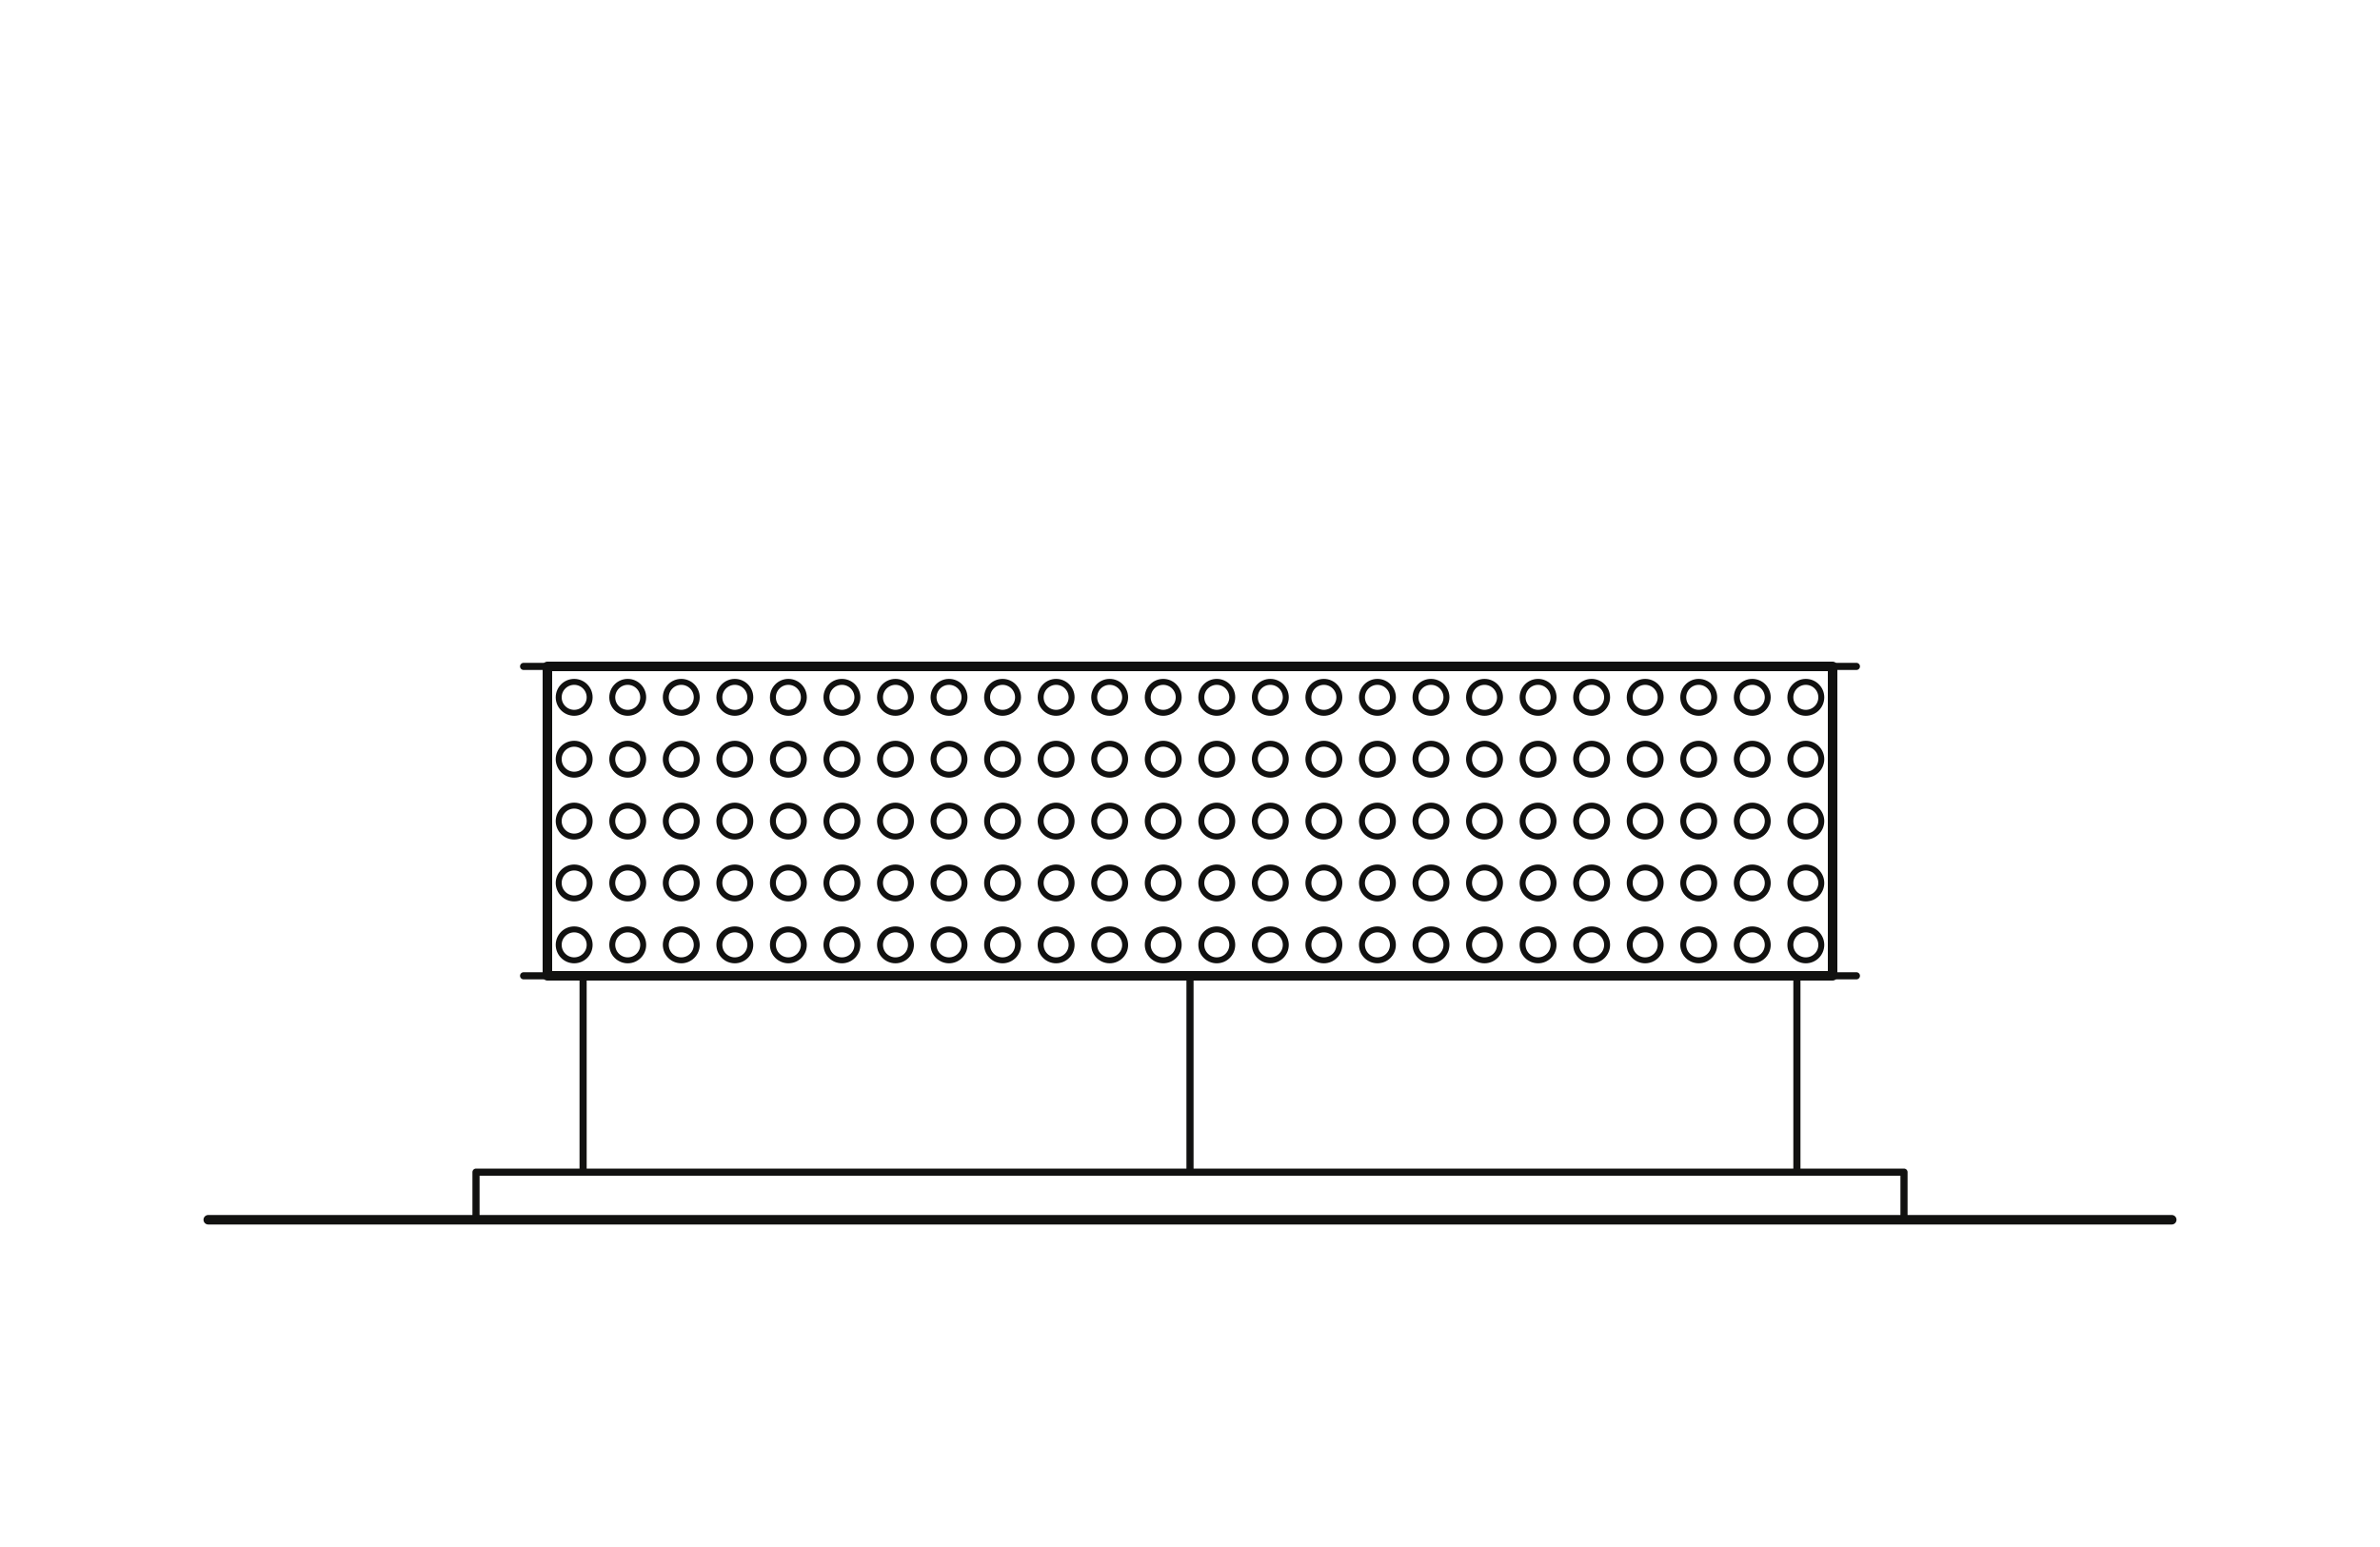
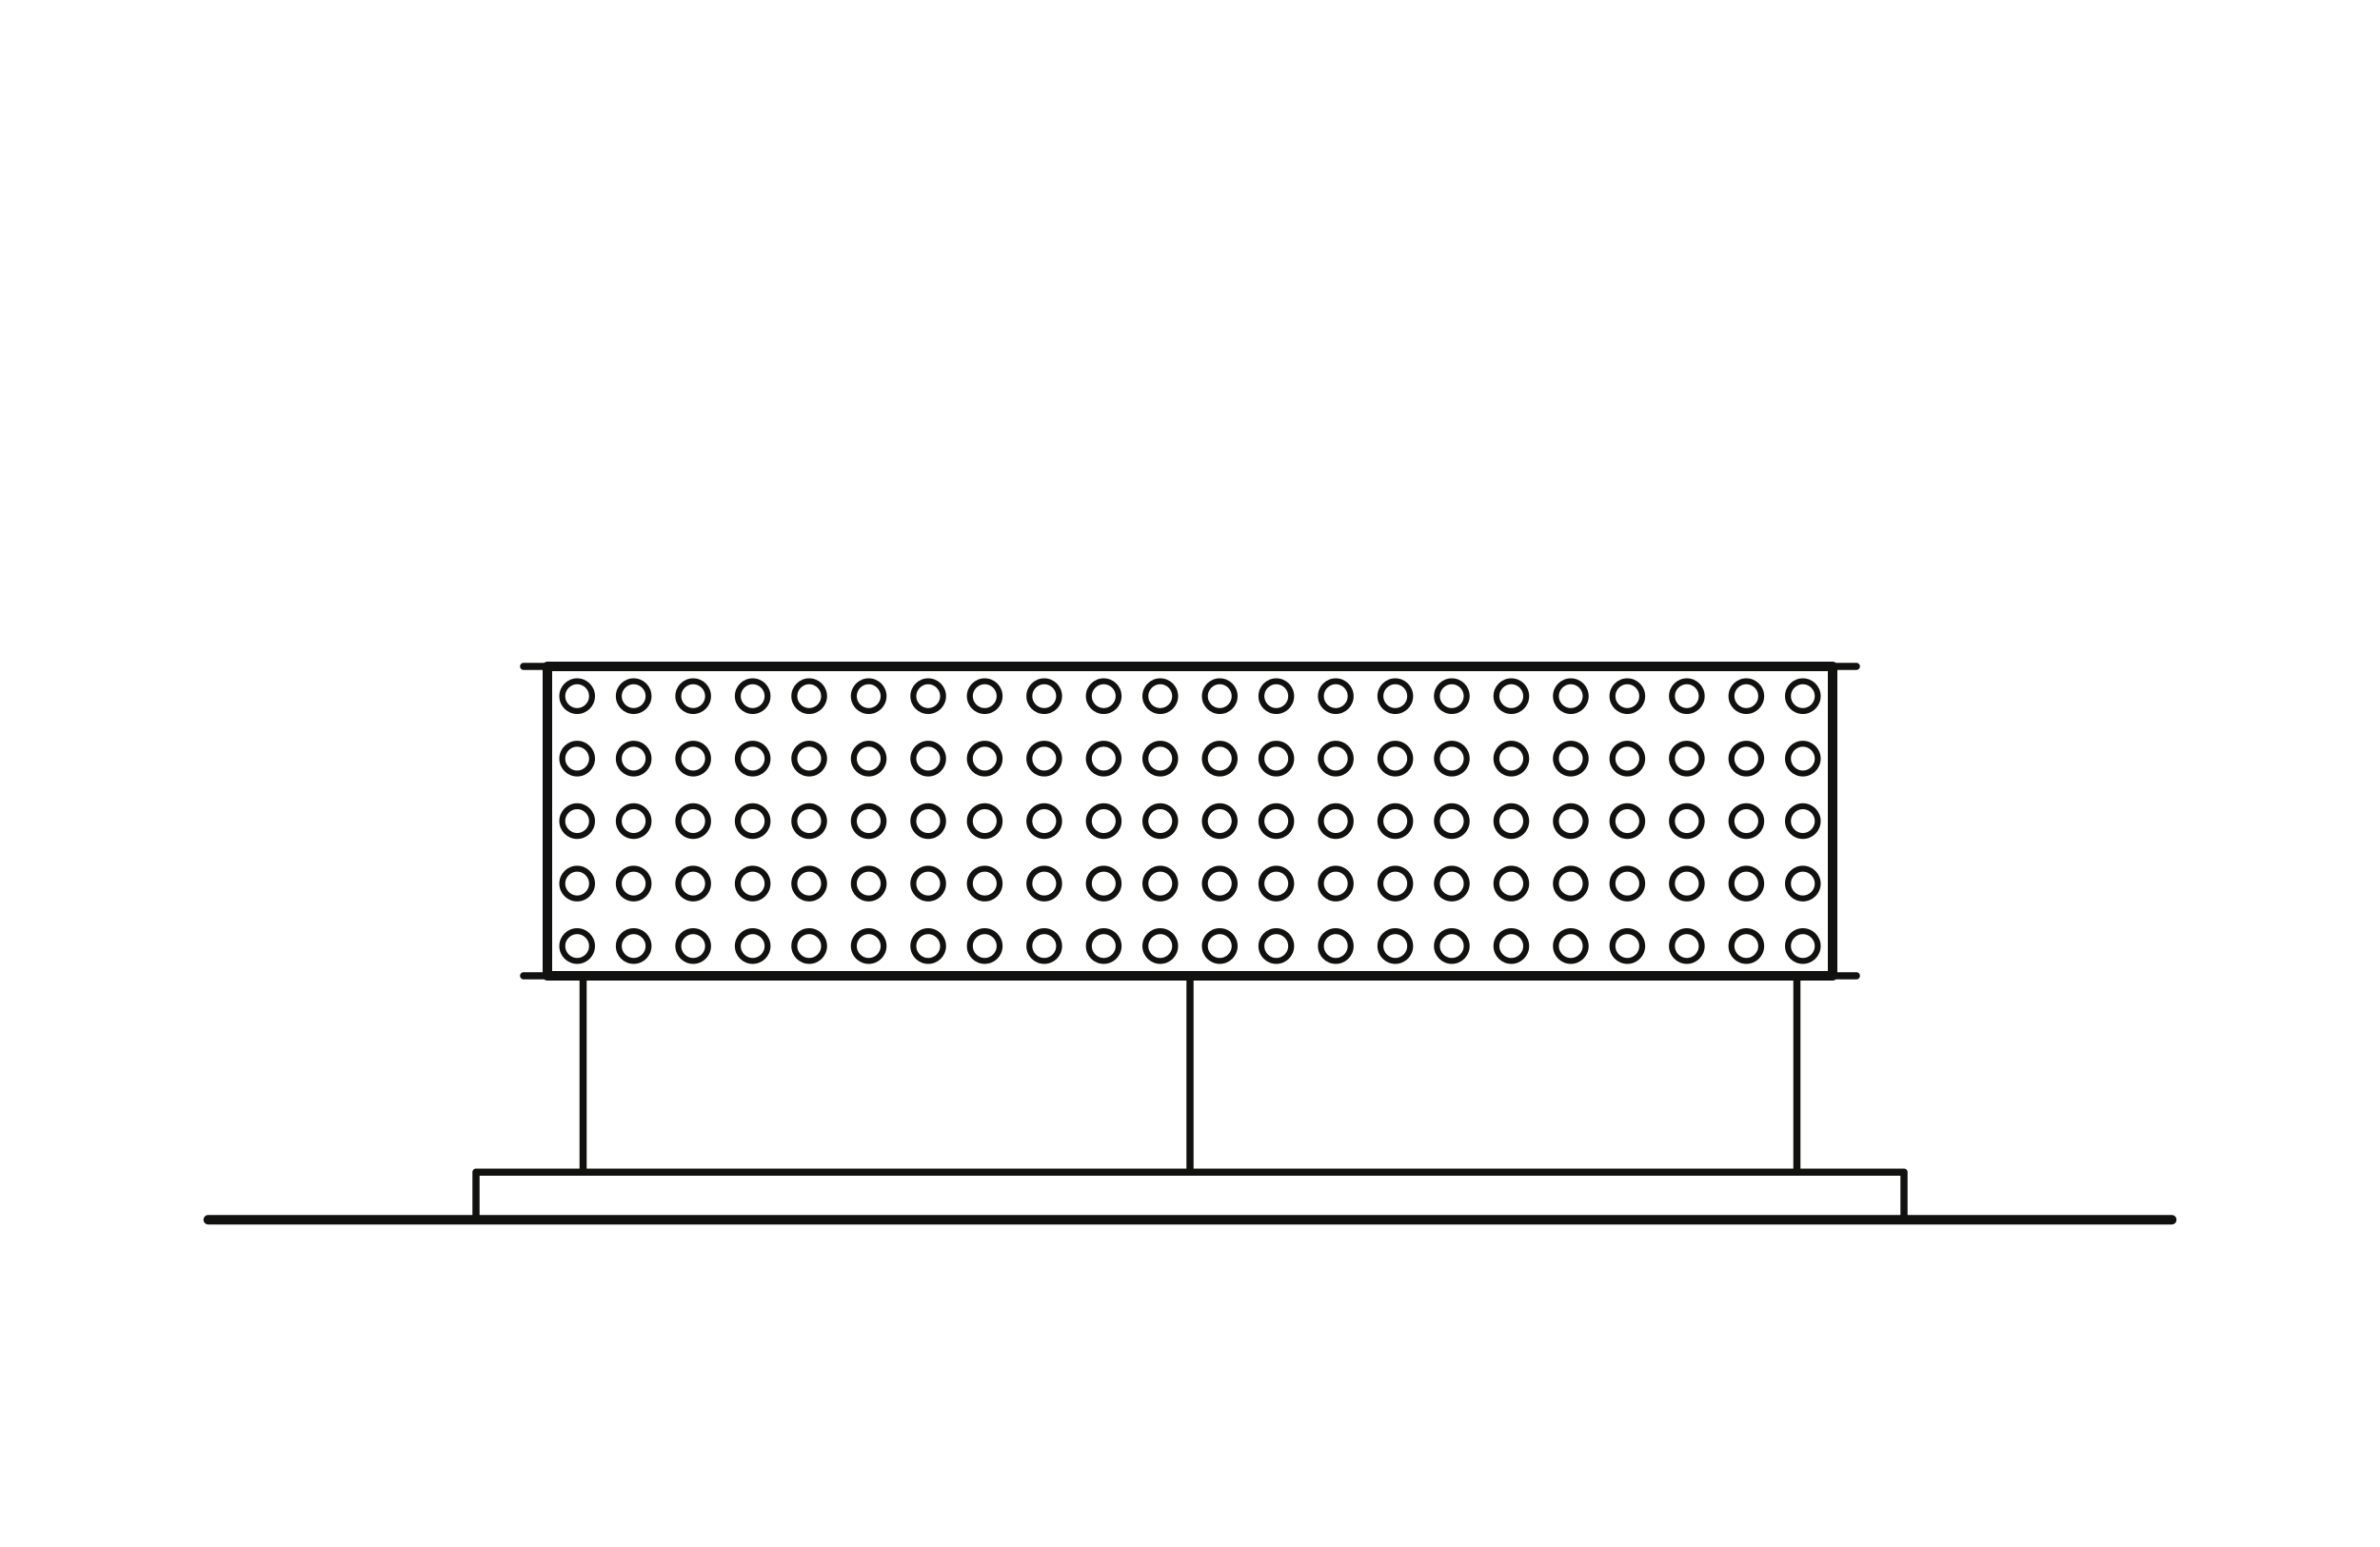
<svg xmlns="http://www.w3.org/2000/svg" viewBox="0 0 400 260" width="400" height="260">
  <rect width="400" height="260" fill="#fff" />
  <g fill="none" stroke="#111110" stroke-linecap="round" stroke-linejoin="round">
    <path d="M35 205 H365" stroke-width="1.6" />
    <path d="M92 112 H308 V164 H92 Z" stroke-width="1.6" />
    <path d="M88 112 H312 M88 164 H312" stroke-width="1.2" />
    <path d="M80 205 V197 H320 V205" stroke-width="1.2" />
    <path d="M98 164 V197 M200 164 V197 M302 164 V197" stroke-width="1.2" />
-     <path d="M93.9 117.2a2.6 2.6 0 1 0 5.2 0a2.6 2.6 0 1 0 -5.2 0M102.9 117.2a2.6 2.6 0 1 0 5.2 0a2.6 2.6 0 1 0 -5.2 0M111.9 117.2a2.6 2.6 0 1 0 5.2 0a2.6 2.6 0 1 0 -5.2 0M120.9 117.2a2.6 2.6 0 1 0 5.2 0a2.6 2.6 0 1 0 -5.2 0M129.9 117.2a2.6 2.6 0 1 0 5.2 0a2.6 2.6 0 1 0 -5.2 0M138.9 117.2a2.6 2.6 0 1 0 5.2 0a2.6 2.6 0 1 0 -5.2 0M147.9 117.2a2.6 2.6 0 1 0 5.2 0a2.6 2.6 0 1 0 -5.2 0M156.9 117.2a2.6 2.6 0 1 0 5.2 0a2.6 2.6 0 1 0 -5.2 0M165.9 117.2a2.6 2.6 0 1 0 5.2 0a2.6 2.6 0 1 0 -5.2 0M174.9 117.2a2.6 2.6 0 1 0 5.2 0a2.6 2.6 0 1 0 -5.2 0M183.9 117.2a2.6 2.6 0 1 0 5.2 0a2.6 2.6 0 1 0 -5.2 0M192.9 117.2a2.6 2.6 0 1 0 5.2 0a2.6 2.6 0 1 0 -5.2 0M201.9 117.2a2.6 2.6 0 1 0 5.2 0a2.6 2.6 0 1 0 -5.2 0M210.9 117.2a2.6 2.6 0 1 0 5.2 0a2.6 2.6 0 1 0 -5.2 0M219.9 117.2a2.6 2.6 0 1 0 5.2 0a2.6 2.6 0 1 0 -5.2 0M228.9 117.2a2.6 2.6 0 1 0 5.2 0a2.6 2.6 0 1 0 -5.2 0M237.9 117.2a2.6 2.6 0 1 0 5.2 0a2.6 2.6 0 1 0 -5.2 0M246.9 117.2a2.6 2.6 0 1 0 5.2 0a2.6 2.6 0 1 0 -5.2 0M255.9 117.2a2.6 2.6 0 1 0 5.2 0a2.6 2.6 0 1 0 -5.2 0M264.9 117.2a2.6 2.6 0 1 0 5.2 0a2.6 2.6 0 1 0 -5.2 0M273.9 117.2a2.6 2.6 0 1 0 5.2 0a2.6 2.6 0 1 0 -5.2 0M282.9 117.2a2.6 2.6 0 1 0 5.2 0a2.6 2.6 0 1 0 -5.2 0M291.9 117.2a2.6 2.6 0 1 0 5.2 0a2.6 2.6 0 1 0 -5.2 0M300.9 117.2a2.6 2.6 0 1 0 5.2 0a2.6 2.6 0 1 0 -5.2 0M93.9 127.6a2.6 2.6 0 1 0 5.2 0a2.6 2.6 0 1 0 -5.2 0M102.9 127.6a2.6 2.6 0 1 0 5.2 0a2.6 2.6 0 1 0 -5.2 0M111.9 127.6a2.6 2.6 0 1 0 5.2 0a2.6 2.6 0 1 0 -5.2 0M120.9 127.6a2.6 2.6 0 1 0 5.2 0a2.6 2.6 0 1 0 -5.2 0M129.9 127.6a2.6 2.6 0 1 0 5.2 0a2.6 2.6 0 1 0 -5.2 0M138.9 127.6a2.6 2.6 0 1 0 5.2 0a2.6 2.6 0 1 0 -5.2 0M147.9 127.6a2.6 2.6 0 1 0 5.2 0a2.6 2.6 0 1 0 -5.2 0M156.9 127.6a2.6 2.6 0 1 0 5.2 0a2.6 2.6 0 1 0 -5.2 0M165.9 127.6a2.6 2.6 0 1 0 5.2 0a2.6 2.6 0 1 0 -5.2 0M174.9 127.6a2.6 2.6 0 1 0 5.2 0a2.6 2.6 0 1 0 -5.2 0M183.9 127.6a2.6 2.6 0 1 0 5.2 0a2.6 2.6 0 1 0 -5.2 0M192.9 127.6a2.6 2.6 0 1 0 5.2 0a2.6 2.6 0 1 0 -5.2 0M201.9 127.6a2.6 2.6 0 1 0 5.2 0a2.6 2.6 0 1 0 -5.2 0M210.9 127.6a2.6 2.6 0 1 0 5.2 0a2.6 2.6 0 1 0 -5.2 0M219.9 127.6a2.6 2.6 0 1 0 5.2 0a2.6 2.6 0 1 0 -5.2 0M228.9 127.6a2.6 2.6 0 1 0 5.2 0a2.6 2.6 0 1 0 -5.2 0M237.9 127.6a2.6 2.6 0 1 0 5.2 0a2.6 2.6 0 1 0 -5.2 0M246.9 127.6a2.6 2.6 0 1 0 5.2 0a2.6 2.6 0 1 0 -5.2 0M255.9 127.6a2.6 2.6 0 1 0 5.2 0a2.6 2.6 0 1 0 -5.2 0M264.9 127.6a2.6 2.6 0 1 0 5.2 0a2.6 2.6 0 1 0 -5.2 0M273.9 127.6a2.6 2.6 0 1 0 5.2 0a2.6 2.6 0 1 0 -5.2 0M282.9 127.6a2.6 2.6 0 1 0 5.2 0a2.6 2.6 0 1 0 -5.2 0M291.9 127.6a2.6 2.6 0 1 0 5.2 0a2.6 2.6 0 1 0 -5.2 0M300.9 127.6a2.6 2.6 0 1 0 5.2 0a2.6 2.6 0 1 0 -5.2 0M93.9 138.0a2.6 2.6 0 1 0 5.2 0a2.6 2.6 0 1 0 -5.2 0M102.9 138.0a2.6 2.6 0 1 0 5.2 0a2.6 2.6 0 1 0 -5.2 0M111.9 138.0a2.6 2.6 0 1 0 5.2 0a2.6 2.6 0 1 0 -5.2 0M120.9 138.0a2.6 2.6 0 1 0 5.2 0a2.6 2.6 0 1 0 -5.2 0M129.9 138.0a2.6 2.6 0 1 0 5.2 0a2.6 2.6 0 1 0 -5.2 0M138.9 138.0a2.6 2.6 0 1 0 5.2 0a2.6 2.6 0 1 0 -5.2 0M147.9 138.0a2.6 2.6 0 1 0 5.2 0a2.6 2.6 0 1 0 -5.2 0M156.9 138.0a2.6 2.6 0 1 0 5.2 0a2.6 2.6 0 1 0 -5.2 0M165.9 138.0a2.6 2.6 0 1 0 5.2 0a2.6 2.6 0 1 0 -5.2 0M174.9 138.0a2.6 2.6 0 1 0 5.2 0a2.6 2.6 0 1 0 -5.2 0M183.9 138.0a2.6 2.6 0 1 0 5.2 0a2.6 2.6 0 1 0 -5.2 0M192.9 138.0a2.6 2.6 0 1 0 5.2 0a2.6 2.6 0 1 0 -5.2 0M201.9 138.0a2.6 2.6 0 1 0 5.2 0a2.6 2.6 0 1 0 -5.2 0M210.9 138.0a2.6 2.6 0 1 0 5.2 0a2.6 2.6 0 1 0 -5.2 0M219.9 138.0a2.6 2.6 0 1 0 5.2 0a2.6 2.6 0 1 0 -5.2 0M228.9 138.0a2.6 2.6 0 1 0 5.2 0a2.6 2.6 0 1 0 -5.2 0M237.9 138.0a2.6 2.6 0 1 0 5.2 0a2.6 2.6 0 1 0 -5.2 0M246.9 138.0a2.6 2.6 0 1 0 5.2 0a2.6 2.6 0 1 0 -5.2 0M255.9 138.0a2.6 2.6 0 1 0 5.2 0a2.6 2.6 0 1 0 -5.2 0M264.9 138.0a2.6 2.6 0 1 0 5.2 0a2.6 2.6 0 1 0 -5.2 0M273.9 138.0a2.6 2.6 0 1 0 5.2 0a2.6 2.6 0 1 0 -5.2 0M282.9 138.0a2.6 2.6 0 1 0 5.2 0a2.6 2.6 0 1 0 -5.2 0M291.9 138.0a2.6 2.6 0 1 0 5.2 0a2.6 2.6 0 1 0 -5.2 0M300.9 138.0a2.6 2.6 0 1 0 5.2 0a2.6 2.6 0 1 0 -5.2 0M93.9 148.4a2.6 2.6 0 1 0 5.2 0a2.6 2.6 0 1 0 -5.2 0M102.9 148.4a2.6 2.6 0 1 0 5.2 0a2.6 2.6 0 1 0 -5.2 0M111.9 148.4a2.6 2.6 0 1 0 5.2 0a2.6 2.6 0 1 0 -5.2 0M120.9 148.4a2.6 2.6 0 1 0 5.2 0a2.6 2.6 0 1 0 -5.2 0M129.9 148.4a2.6 2.6 0 1 0 5.2 0a2.6 2.6 0 1 0 -5.2 0M138.9 148.4a2.6 2.6 0 1 0 5.2 0a2.6 2.6 0 1 0 -5.2 0M147.9 148.4a2.6 2.6 0 1 0 5.2 0a2.6 2.6 0 1 0 -5.2 0M156.9 148.4a2.6 2.6 0 1 0 5.2 0a2.6 2.6 0 1 0 -5.2 0M165.9 148.4a2.6 2.6 0 1 0 5.2 0a2.6 2.6 0 1 0 -5.2 0M174.9 148.4a2.6 2.6 0 1 0 5.2 0a2.6 2.6 0 1 0 -5.2 0M183.9 148.4a2.6 2.6 0 1 0 5.2 0a2.6 2.6 0 1 0 -5.2 0M192.9 148.4a2.6 2.6 0 1 0 5.2 0a2.6 2.6 0 1 0 -5.2 0M201.9 148.4a2.6 2.6 0 1 0 5.2 0a2.6 2.6 0 1 0 -5.2 0M210.9 148.4a2.6 2.6 0 1 0 5.2 0a2.6 2.6 0 1 0 -5.2 0M219.9 148.4a2.6 2.6 0 1 0 5.2 0a2.6 2.6 0 1 0 -5.2 0M228.9 148.4a2.6 2.6 0 1 0 5.2 0a2.6 2.6 0 1 0 -5.2 0M237.9 148.4a2.6 2.6 0 1 0 5.2 0a2.6 2.6 0 1 0 -5.2 0M246.9 148.4a2.6 2.6 0 1 0 5.2 0a2.6 2.6 0 1 0 -5.2 0M255.9 148.4a2.6 2.6 0 1 0 5.2 0a2.6 2.6 0 1 0 -5.2 0M264.9 148.4a2.6 2.6 0 1 0 5.2 0a2.6 2.6 0 1 0 -5.2 0M273.9 148.4a2.6 2.6 0 1 0 5.2 0a2.6 2.6 0 1 0 -5.2 0M282.9 148.4a2.6 2.6 0 1 0 5.2 0a2.6 2.6 0 1 0 -5.2 0M291.9 148.4a2.6 2.6 0 1 0 5.2 0a2.6 2.6 0 1 0 -5.2 0M300.9 148.4a2.6 2.6 0 1 0 5.2 0a2.6 2.6 0 1 0 -5.2 0M93.9 158.8a2.6 2.6 0 1 0 5.2 0a2.6 2.6 0 1 0 -5.2 0M102.9 158.8a2.6 2.6 0 1 0 5.2 0a2.6 2.6 0 1 0 -5.2 0M111.9 158.8a2.6 2.6 0 1 0 5.2 0a2.6 2.6 0 1 0 -5.2 0M120.9 158.8a2.6 2.6 0 1 0 5.2 0a2.6 2.6 0 1 0 -5.2 0M129.9 158.8a2.6 2.6 0 1 0 5.2 0a2.6 2.6 0 1 0 -5.2 0M138.9 158.8a2.6 2.6 0 1 0 5.2 0a2.6 2.6 0 1 0 -5.2 0M147.9 158.8a2.6 2.6 0 1 0 5.2 0a2.6 2.6 0 1 0 -5.2 0M156.9 158.8a2.6 2.6 0 1 0 5.2 0a2.6 2.6 0 1 0 -5.2 0M165.9 158.8a2.6 2.6 0 1 0 5.2 0a2.6 2.6 0 1 0 -5.2 0M174.9 158.8a2.6 2.6 0 1 0 5.2 0a2.6 2.6 0 1 0 -5.2 0M183.9 158.8a2.6 2.6 0 1 0 5.2 0a2.6 2.6 0 1 0 -5.2 0M192.9 158.8a2.6 2.6 0 1 0 5.2 0a2.6 2.6 0 1 0 -5.2 0M201.9 158.8a2.6 2.6 0 1 0 5.2 0a2.6 2.6 0 1 0 -5.2 0M210.9 158.8a2.6 2.6 0 1 0 5.2 0a2.6 2.6 0 1 0 -5.2 0M219.9 158.8a2.6 2.6 0 1 0 5.2 0a2.6 2.6 0 1 0 -5.2 0M228.9 158.8a2.6 2.6 0 1 0 5.2 0a2.6 2.6 0 1 0 -5.2 0M237.9 158.8a2.6 2.6 0 1 0 5.2 0a2.6 2.6 0 1 0 -5.2 0M246.9 158.8a2.6 2.6 0 1 0 5.2 0a2.6 2.6 0 1 0 -5.2 0M255.9 158.8a2.6 2.6 0 1 0 5.2 0a2.6 2.6 0 1 0 -5.2 0M264.9 158.8a2.6 2.6 0 1 0 5.2 0a2.6 2.6 0 1 0 -5.2 0M273.9 158.8a2.6 2.6 0 1 0 5.2 0a2.6 2.6 0 1 0 -5.2 0M282.9 158.8a2.6 2.6 0 1 0 5.2 0a2.6 2.6 0 1 0 -5.2 0M291.9 158.8a2.6 2.6 0 1 0 5.2 0a2.6 2.6 0 1 0 -5.2 0M300.9 158.8a2.6 2.6 0 1 0 5.2 0a2.6 2.6 0 1 0 -5.2 0" stroke-width="1.0" />
+     <path d="M94.5 117a2.5 2.5 0 1 0 5 0a2.5 2.5 0 1 0-5 0M104 117a2.5 2.5 0 1 0 5 0a2.5 2.5 0 1 0-5 0M114 117a2.5 2.5 0 1 0 5 0a2.5 2.5 0 1 0-5 0M124 117a2.5 2.5 0 1 0 5 0a2.5 2.5 0 1 0-5 0M133.5 117a2.5 2.5 0 1 0 5 0a2.5 2.5 0 1 0-5 0M143.5 117a2.5 2.5 0 1 0 5 0a2.5 2.5 0 1 0-5 0M153.5 117a2.5 2.5 0 1 0 5 0a2.5 2.5 0 1 0-5 0M163 117a2.5 2.5 0 1 0 5 0a2.5 2.5 0 1 0-5 0M173 117a2.5 2.5 0 1 0 5 0a2.5 2.5 0 1 0-5 0M183 117a2.5 2.5 0 1 0 5 0a2.5 2.5 0 1 0-5 0M192.5 117a2.5 2.5 0 1 0 5 0a2.5 2.5 0 1 0-5 0M202.5 117a2.5 2.5 0 1 0 5 0a2.5 2.5 0 1 0-5 0M212 117a2.5 2.5 0 1 0 5 0a2.5 2.5 0 1 0-5 0M222 117a2.5 2.5 0 1 0 5 0a2.5 2.5 0 1 0-5 0M232 117a2.5 2.5 0 1 0 5 0a2.5 2.5 0 1 0-5 0M241.5 117a2.5 2.5 0 1 0 5 0a2.5 2.5 0 1 0-5 0M251.5 117a2.5 2.5 0 1 0 5 0a2.5 2.5 0 1 0-5 0M261.5 117a2.5 2.5 0 1 0 5 0a2.5 2.5 0 1 0-5 0M271 117a2.5 2.5 0 1 0 5 0a2.5 2.5 0 1 0-5 0M281 117a2.5 2.5 0 1 0 5 0a2.5 2.5 0 1 0-5 0M291 117a2.5 2.5 0 1 0 5 0a2.5 2.5 0 1 0-5 0M300.5 117a2.5 2.5 0 1 0 5 0a2.5 2.5 0 1 0-5 0M94.5 127.5a2.5 2.5 0 1 0 5 0a2.5 2.5 0 1 0-5 0M104 127.5a2.5 2.5 0 1 0 5 0a2.5 2.5 0 1 0-5 0M114 127.5a2.5 2.5 0 1 0 5 0a2.5 2.5 0 1 0-5 0M124 127.5a2.5 2.5 0 1 0 5 0a2.5 2.5 0 1 0-5 0M133.5 127.5a2.5 2.5 0 1 0 5 0a2.5 2.5 0 1 0-5 0M143.5 127.5a2.5 2.5 0 1 0 5 0a2.5 2.5 0 1 0-5 0M153.5 127.5a2.5 2.5 0 1 0 5 0a2.5 2.5 0 1 0-5 0M163 127.5a2.5 2.5 0 1 0 5 0a2.5 2.5 0 1 0-5 0M173 127.5a2.5 2.5 0 1 0 5 0a2.5 2.5 0 1 0-5 0M183 127.5a2.5 2.5 0 1 0 5 0a2.5 2.5 0 1 0-5 0M192.5 127.5a2.5 2.5 0 1 0 5 0a2.5 2.5 0 1 0-5 0M202.5 127.5a2.5 2.5 0 1 0 5 0a2.5 2.5 0 1 0-5 0M212 127.5a2.5 2.5 0 1 0 5 0a2.5 2.5 0 1 0-5 0M222 127.5a2.5 2.5 0 1 0 5 0a2.5 2.5 0 1 0-5 0M232 127.5a2.5 2.5 0 1 0 5 0a2.5 2.5 0 1 0-5 0M241.5 127.5a2.5 2.5 0 1 0 5 0a2.5 2.5 0 1 0-5 0M251.5 127.5a2.5 2.5 0 1 0 5 0a2.5 2.5 0 1 0-5 0M261.5 127.5a2.5 2.5 0 1 0 5 0a2.5 2.5 0 1 0-5 0M271 127.5a2.5 2.5 0 1 0 5 0a2.5 2.5 0 1 0-5 0M281 127.5a2.5 2.5 0 1 0 5 0a2.5 2.5 0 1 0-5 0M291 127.5a2.5 2.5 0 1 0 5 0a2.5 2.5 0 1 0-5 0M300.5 127.5a2.5 2.5 0 1 0 5 0a2.5 2.5 0 1 0-5 0M94.5 138a2.5 2.5 0 1 0 5 0a2.5 2.5 0 1 0-5 0M104 138a2.5 2.5 0 1 0 5 0a2.5 2.5 0 1 0-5 0M114 138a2.5 2.5 0 1 0 5 0a2.5 2.5 0 1 0-5 0M124 138a2.5 2.5 0 1 0 5 0a2.5 2.5 0 1 0-5 0M133.5 138a2.5 2.5 0 1 0 5 0a2.5 2.5 0 1 0-5 0M143.5 138a2.5 2.5 0 1 0 5 0a2.5 2.5 0 1 0-5 0M153.5 138a2.5 2.5 0 1 0 5 0a2.5 2.5 0 1 0-5 0M163 138a2.5 2.5 0 1 0 5 0a2.5 2.5 0 1 0-5 0M173 138a2.5 2.5 0 1 0 5 0a2.5 2.5 0 1 0-5 0M183 138a2.5 2.5 0 1 0 5 0a2.5 2.5 0 1 0-5 0M192.5 138a2.5 2.5 0 1 0 5 0a2.5 2.5 0 1 0-5 0M202.5 138a2.5 2.5 0 1 0 5 0a2.5 2.5 0 1 0-5 0M212 138a2.5 2.5 0 1 0 5 0a2.5 2.5 0 1 0-5 0M222 138a2.5 2.5 0 1 0 5 0a2.5 2.5 0 1 0-5 0M232 138a2.5 2.5 0 1 0 5 0a2.5 2.5 0 1 0-5 0M241.5 138a2.5 2.5 0 1 0 5 0a2.5 2.5 0 1 0-5 0M251.5 138a2.5 2.5 0 1 0 5 0a2.5 2.5 0 1 0-5 0M261.5 138a2.5 2.5 0 1 0 5 0a2.5 2.5 0 1 0-5 0M271 138a2.5 2.5 0 1 0 5 0a2.5 2.5 0 1 0-5 0M281 138a2.5 2.5 0 1 0 5 0a2.5 2.5 0 1 0-5 0M291 138a2.5 2.5 0 1 0 5 0a2.5 2.5 0 1 0-5 0M300.5 138a2.5 2.5 0 1 0 5 0a2.5 2.5 0 1 0-5 0M94.5 148.5a2.5 2.5 0 1 0 5 0a2.5 2.5 0 1 0-5 0M104 148.5a2.5 2.5 0 1 0 5 0a2.5 2.5 0 1 0-5 0M114 148.5a2.5 2.5 0 1 0 5 0a2.5 2.5 0 1 0-5 0M124 148.5a2.5 2.5 0 1 0 5 0a2.5 2.5 0 1 0-5 0M133.5 148.5a2.5 2.5 0 1 0 5 0a2.5 2.5 0 1 0-5 0M143.5 148.5a2.5 2.5 0 1 0 5 0a2.5 2.5 0 1 0-5 0M153.5 148.5a2.5 2.5 0 1 0 5 0a2.5 2.5 0 1 0-5 0M163 148.5a2.5 2.5 0 1 0 5 0a2.5 2.5 0 1 0-5 0M173 148.5a2.5 2.5 0 1 0 5 0a2.5 2.5 0 1 0-5 0M183 148.5a2.5 2.5 0 1 0 5 0a2.5 2.5 0 1 0-5 0M192.5 148.5a2.5 2.5 0 1 0 5 0a2.5 2.5 0 1 0-5 0M202.5 148.5a2.5 2.5 0 1 0 5 0a2.5 2.5 0 1 0-5 0M212 148.5a2.5 2.5 0 1 0 5 0a2.5 2.5 0 1 0-5 0M222 148.5a2.5 2.5 0 1 0 5 0a2.5 2.5 0 1 0-5 0M232 148.5a2.5 2.5 0 1 0 5 0a2.5 2.5 0 1 0-5 0M241.5 148.5a2.5 2.5 0 1 0 5 0a2.5 2.5 0 1 0-5 0M251.5 148.5a2.5 2.5 0 1 0 5 0a2.5 2.5 0 1 0-5 0M261.5 148.5a2.5 2.5 0 1 0 5 0a2.5 2.5 0 1 0-5 0M271 148.5a2.5 2.5 0 1 0 5 0a2.5 2.5 0 1 0-5 0M281 148.5a2.5 2.5 0 1 0 5 0a2.5 2.5 0 1 0-5 0M291 148.5a2.5 2.5 0 1 0 5 0a2.5 2.5 0 1 0-5 0M300.5 148.5a2.5 2.5 0 1 0 5 0a2.5 2.5 0 1 0-5 0M94.5 159a2.5 2.5 0 1 0 5 0a2.5 2.5 0 1 0-5 0M104 159a2.5 2.5 0 1 0 5 0a2.5 2.5 0 1 0-5 0M114 159a2.5 2.5 0 1 0 5 0a2.5 2.5 0 1 0-5 0M124 159a2.5 2.5 0 1 0 5 0a2.5 2.5 0 1 0-5 0M133.5 159a2.5 2.5 0 1 0 5 0a2.5 2.5 0 1 0-5 0M143.5 159a2.5 2.5 0 1 0 5 0a2.5 2.5 0 1 0-5 0M153.5 159a2.5 2.5 0 1 0 5 0a2.5 2.5 0 1 0-5 0M163 159a2.5 2.5 0 1 0 5 0a2.5 2.5 0 1 0-5 0M173 159a2.5 2.5 0 1 0 5 0a2.5 2.5 0 1 0-5 0M183 159a2.5 2.5 0 1 0 5 0a2.5 2.5 0 1 0-5 0M192.5 159a2.5 2.5 0 1 0 5 0a2.5 2.5 0 1 0-5 0M202.5 159a2.5 2.5 0 1 0 5 0a2.5 2.5 0 1 0-5 0M212 159a2.5 2.5 0 1 0 5 0a2.5 2.5 0 1 0-5 0M222 159a2.5 2.5 0 1 0 5 0a2.5 2.5 0 1 0-5 0M232 159a2.5 2.5 0 1 0 5 0a2.5 2.5 0 1 0-5 0M241.5 159a2.5 2.5 0 1 0 5 0a2.5 2.5 0 1 0-5 0M251.5 159a2.5 2.5 0 1 0 5 0a2.5 2.5 0 1 0-5 0M261.5 159a2.5 2.5 0 1 0 5 0a2.5 2.5 0 1 0-5 0M271 159a2.5 2.5 0 1 0 5 0a2.5 2.5 0 1 0-5 0M281 159a2.5 2.5 0 1 0 5 0a2.5 2.5 0 1 0-5 0M291 159a2.5 2.5 0 1 0 5 0a2.5 2.5 0 1 0-5 0M300.5 159a2.5 2.5 0 1 0 5 0a2.5 2.5 0 1 0-5 0" stroke-width="1.0" />
  </g>
</svg>
